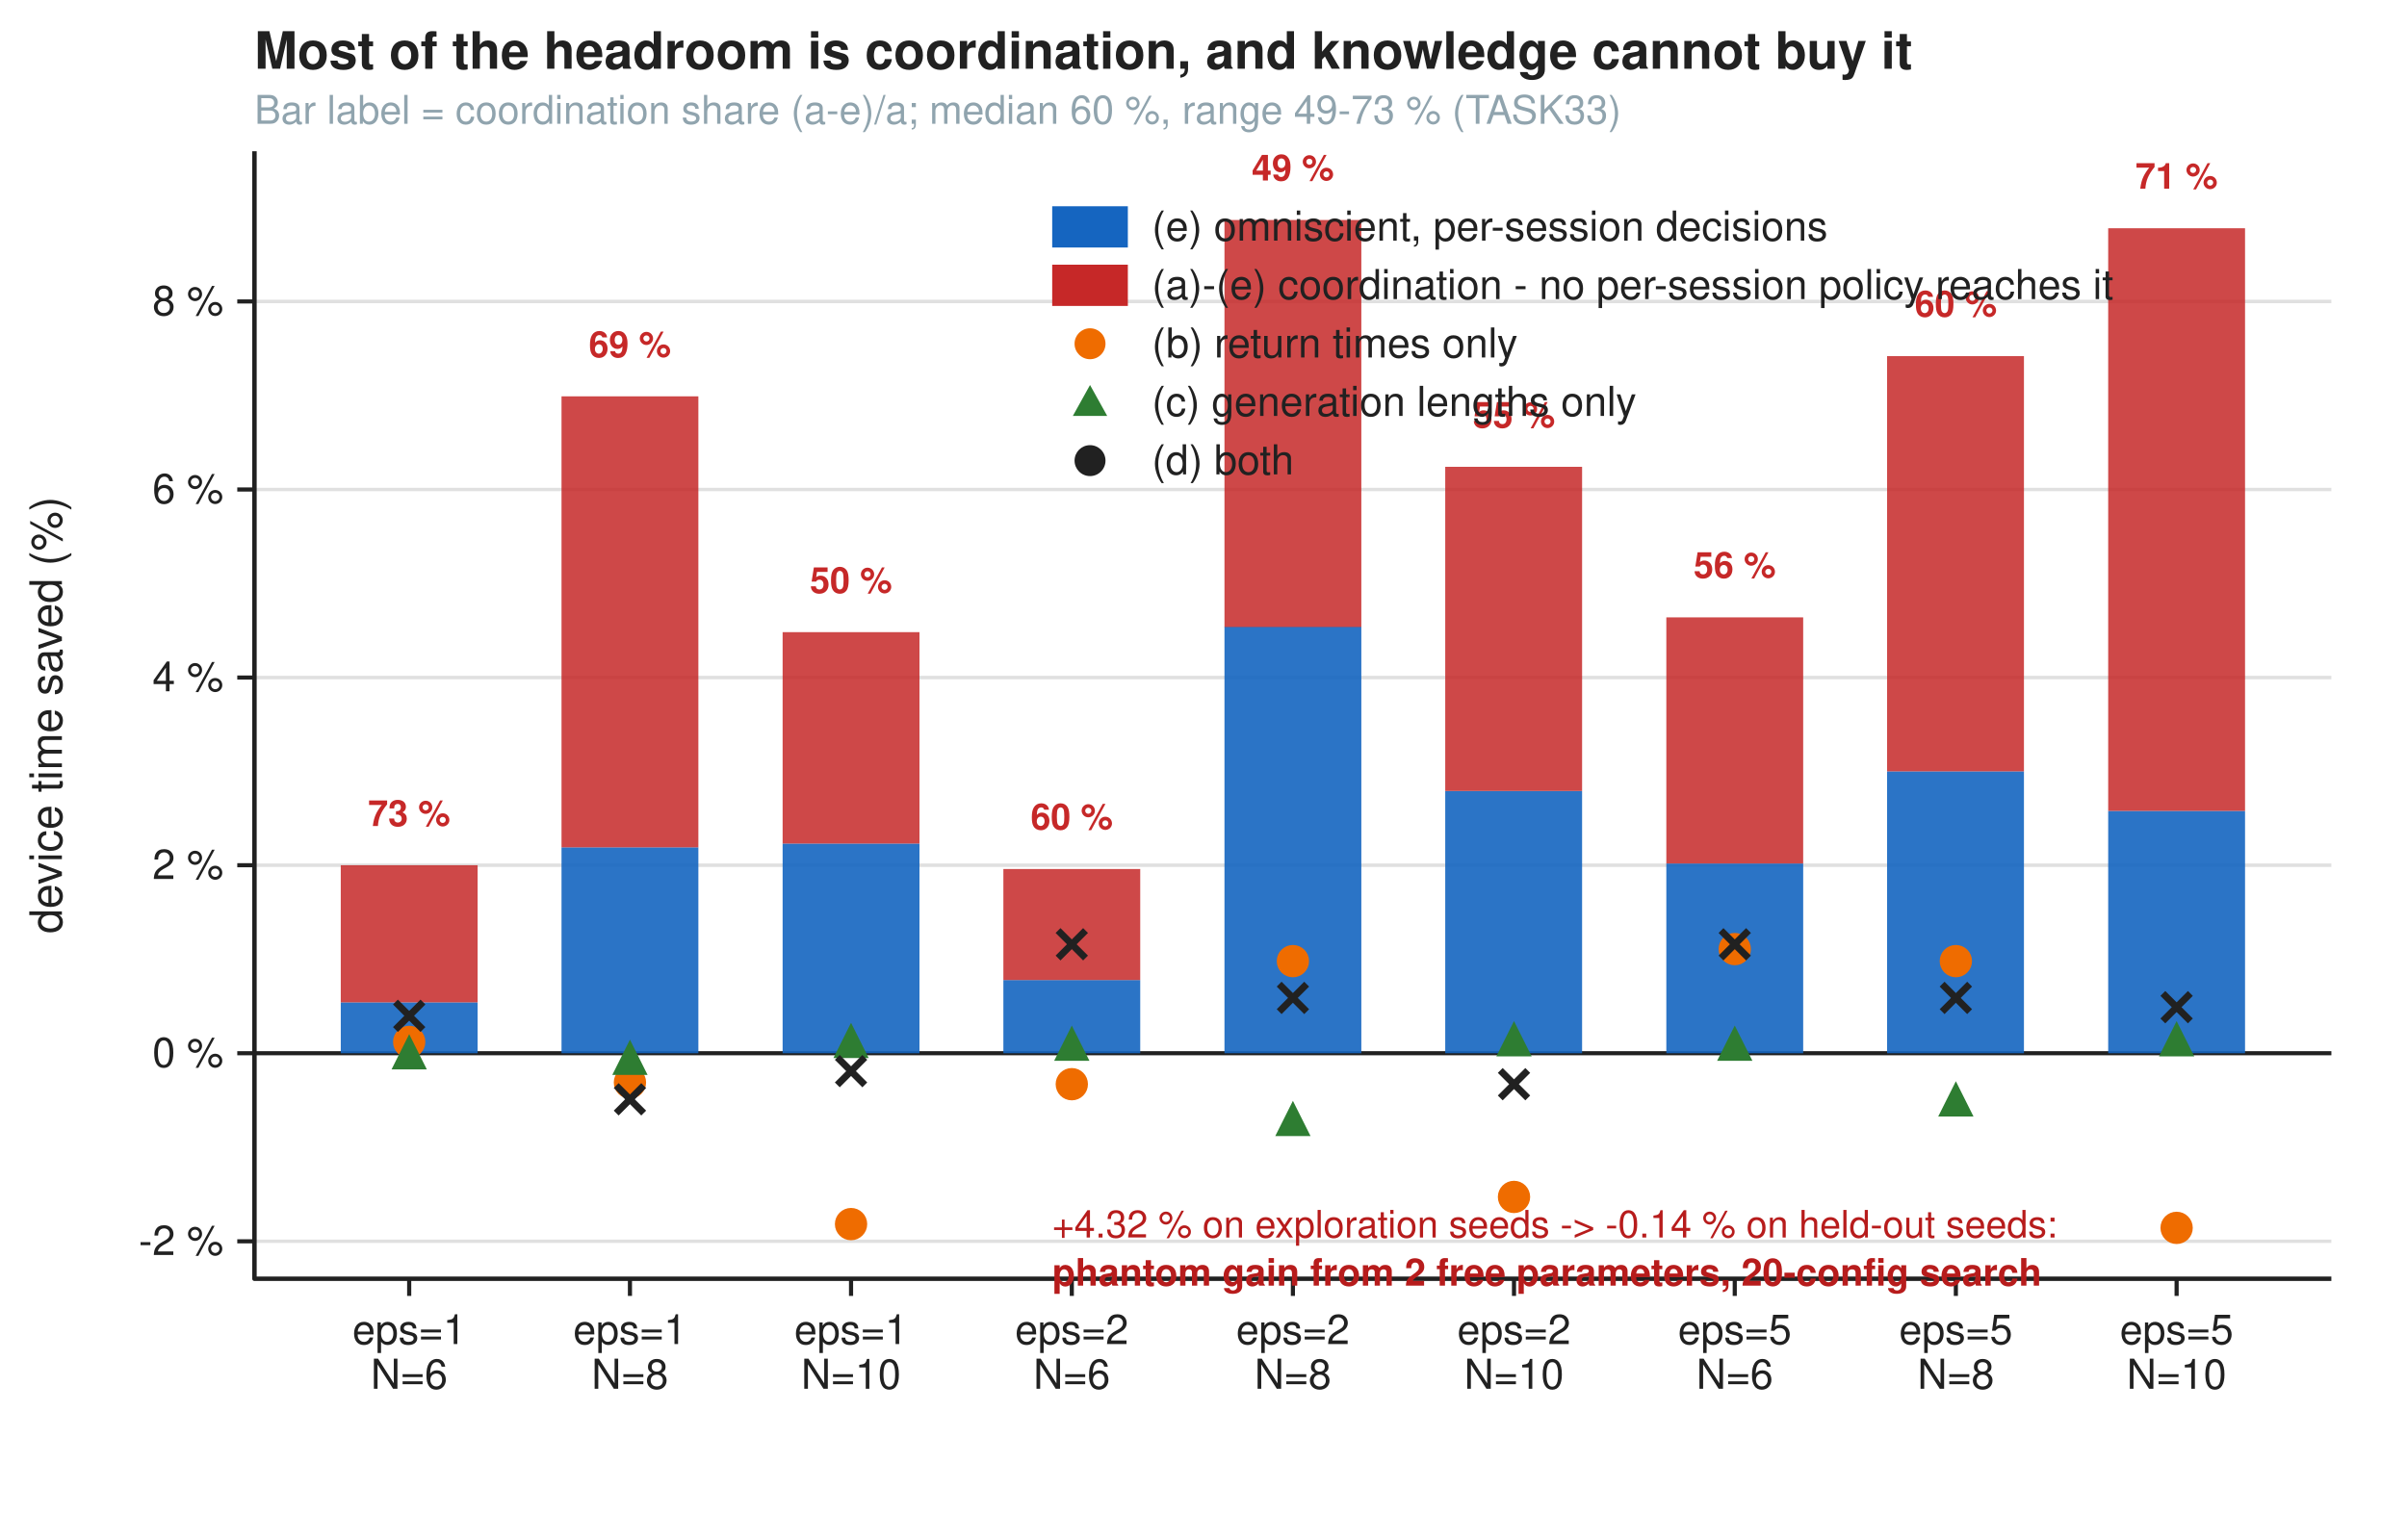
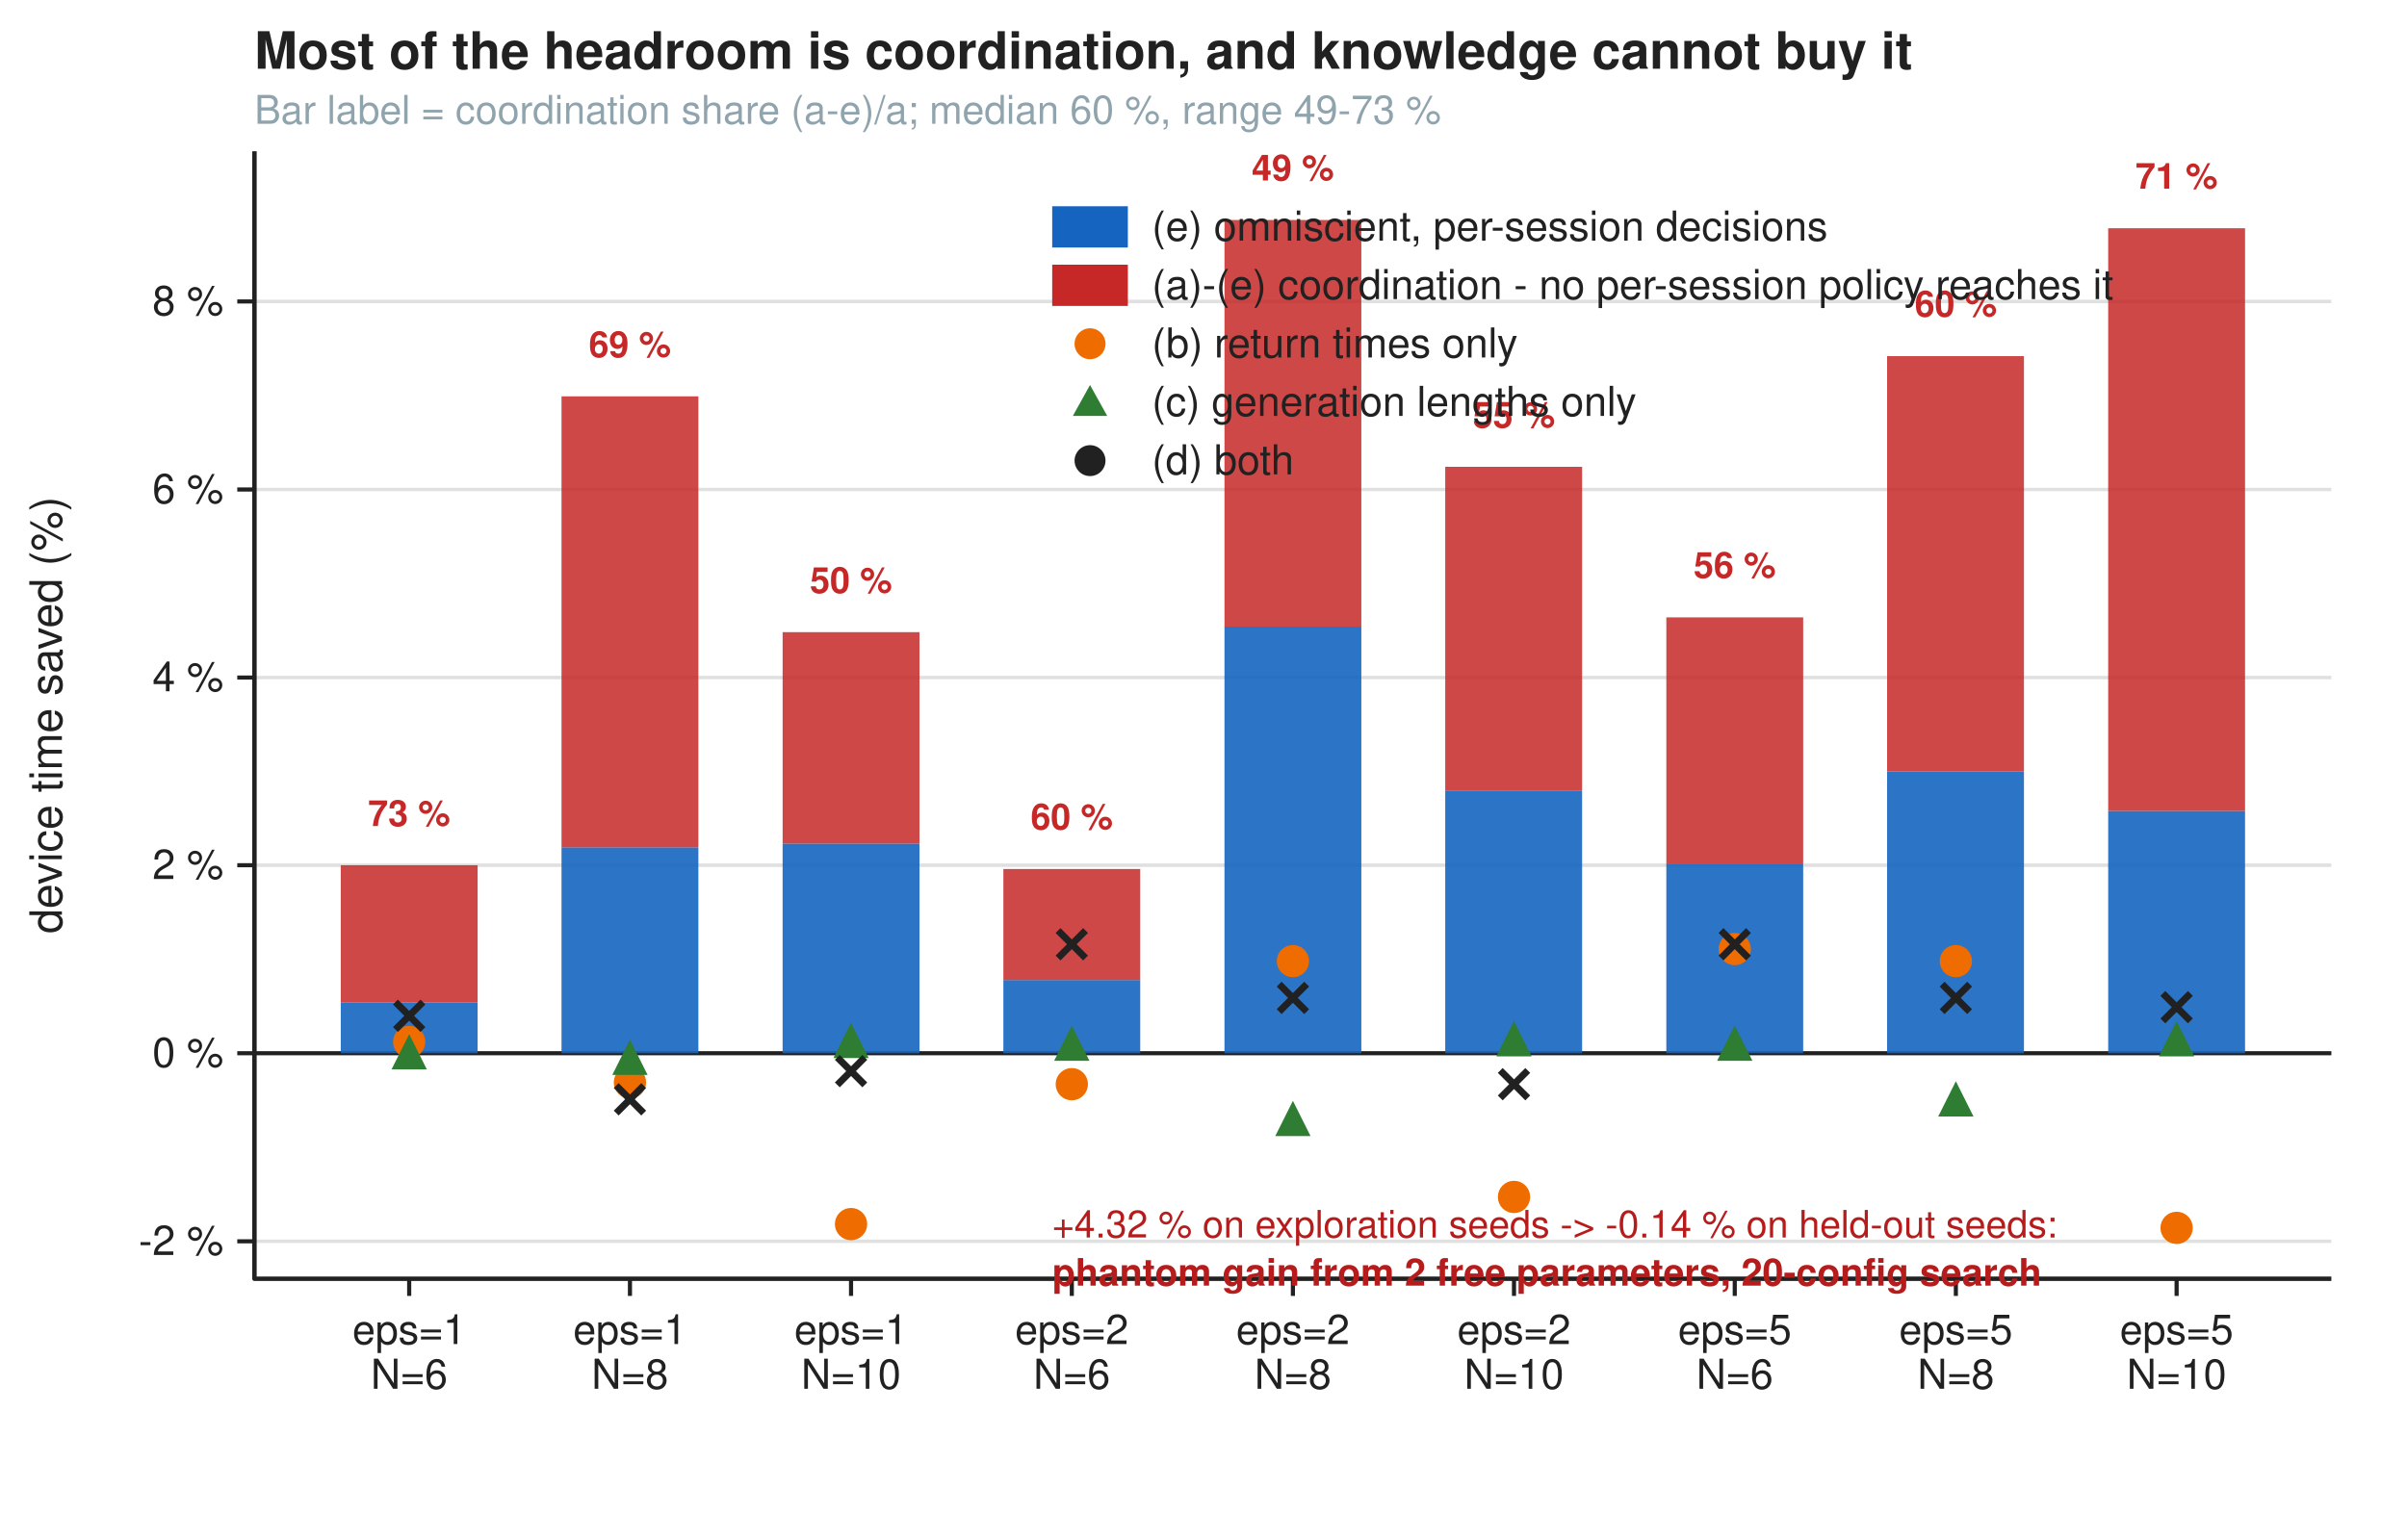
<svg xmlns="http://www.w3.org/2000/svg" width="700" height="448" viewBox="0 0 700 448">
  <rect width="700" height="448" fill="#ffffff" />
  <path d="M74.0,361.1 L678.0,361.1" fill="none" stroke="#e0e0e0" stroke-width="1" stroke-opacity="1.0" stroke-linejoin="round" />
  <path d="M74.0,306.4 L678.0,306.4" fill="none" stroke="#e0e0e0" stroke-width="1" stroke-opacity="1.0" stroke-linejoin="round" />
  <path d="M74.0,251.7 L678.0,251.7" fill="none" stroke="#e0e0e0" stroke-width="1" stroke-opacity="1.0" stroke-linejoin="round" />
  <path d="M74.0,197.1 L678.0,197.1" fill="none" stroke="#e0e0e0" stroke-width="1" stroke-opacity="1.0" stroke-linejoin="round" />
  <path d="M74.0,142.4 L678.0,142.4" fill="none" stroke="#e0e0e0" stroke-width="1" stroke-opacity="1.0" stroke-linejoin="round" />
  <path d="M74.0,87.7 L678.0,87.7" fill="none" stroke="#e0e0e0" stroke-width="1" stroke-opacity="1.0" stroke-linejoin="round" />
  <path d="M74.0,306.4 L678.0,306.4" fill="none" stroke="#212121" stroke-width="1.2" stroke-opacity="1.0" stroke-linejoin="round" />
  <rect x="99.1" y="291.6" width="39.8" height="14.8" fill="#1565c0" fill-opacity="0.9" />
  <rect x="99.1" y="251.7" width="39.8" height="39.9" fill="#c62828" fill-opacity="0.85" />
  <circle cx="119.0" cy="303.1" r="4" fill="#ef6c00" stroke="#ef6c00" stroke-width="1.4" />
  <polygon points="119.0,302.4 123.0,310.4 115.0,310.4" fill="#2e7d32" fill-opacity="1.0" stroke="#2e7d32" stroke-width="1.4" />
  <path d="M115.0,291.5 L123.0,299.5" fill="none" stroke="#212121" stroke-width="2" stroke-opacity="1.0" stroke-linejoin="round" />
  <path d="M115.0,299.5 L123.0,291.5" fill="none" stroke="#212121" stroke-width="2" stroke-opacity="1.0" stroke-linejoin="round" />
  <text x="119.0" y="240.3" font-size="10.5" text-anchor="middle" fill="#c62828" font-weight="bold" font-family="Helvetica,Arial,sans-serif">73 %</text>
  <rect x="163.3" y="246.5" width="39.8" height="59.9" fill="#1565c0" fill-opacity="0.9" />
  <rect x="163.3" y="115.3" width="39.8" height="131.2" fill="#c62828" fill-opacity="0.85" />
  <circle cx="183.2" cy="314.9" r="4" fill="#ef6c00" stroke="#ef6c00" stroke-width="1.4" />
  <polygon points="183.2,304.0 187.2,312.0 179.2,312.0" fill="#2e7d32" fill-opacity="1.0" stroke="#2e7d32" stroke-width="1.4" />
  <path d="M179.2,315.8 L187.2,323.8" fill="none" stroke="#212121" stroke-width="2" stroke-opacity="1.0" stroke-linejoin="round" />
  <path d="M179.2,323.8 L187.2,315.8" fill="none" stroke="#212121" stroke-width="2" stroke-opacity="1.0" stroke-linejoin="round" />
  <text x="183.2" y="103.9" font-size="10.5" text-anchor="middle" fill="#c62828" font-weight="bold" font-family="Helvetica,Arial,sans-serif">69 %</text>
  <rect x="227.6" y="245.4" width="39.8" height="61.0" fill="#1565c0" fill-opacity="0.9" />
  <rect x="227.6" y="183.9" width="39.8" height="61.5" fill="#c62828" fill-opacity="0.85" />
  <circle cx="247.5" cy="356.1" r="4" fill="#ef6c00" stroke="#ef6c00" stroke-width="1.4" />
  <polygon points="247.5,299.1 251.5,307.1 243.5,307.1" fill="#2e7d32" fill-opacity="1.0" stroke="#2e7d32" stroke-width="1.4" />
  <path d="M243.5,307.6 L251.5,315.6" fill="none" stroke="#212121" stroke-width="2" stroke-opacity="1.0" stroke-linejoin="round" />
  <path d="M243.5,315.6 L251.5,307.6" fill="none" stroke="#212121" stroke-width="2" stroke-opacity="1.0" stroke-linejoin="round" />
  <text x="247.5" y="172.5" font-size="10.5" text-anchor="middle" fill="#c62828" font-weight="bold" font-family="Helvetica,Arial,sans-serif">50 %</text>
  <rect x="291.8" y="285.1" width="39.8" height="21.3" fill="#1565c0" fill-opacity="0.9" />
  <rect x="291.8" y="252.8" width="39.8" height="32.3" fill="#c62828" fill-opacity="0.85" />
  <circle cx="311.7" cy="315.4" r="4" fill="#ef6c00" stroke="#ef6c00" stroke-width="1.4" />
  <polygon points="311.7,299.9 315.7,307.9 307.7,307.9" fill="#2e7d32" fill-opacity="1.0" stroke="#2e7d32" stroke-width="1.4" />
  <path d="M307.7,270.7 L315.7,278.7" fill="none" stroke="#212121" stroke-width="2" stroke-opacity="1.0" stroke-linejoin="round" />
  <path d="M307.7,278.7 L315.7,270.7" fill="none" stroke="#212121" stroke-width="2" stroke-opacity="1.0" stroke-linejoin="round" />
  <text x="311.7" y="241.3" font-size="10.5" text-anchor="middle" fill="#c62828" font-weight="bold" font-family="Helvetica,Arial,sans-serif">60 %</text>
  <rect x="356.1" y="182.3" width="39.8" height="124.1" fill="#1565c0" fill-opacity="0.9" />
  <rect x="356.1" y="64.0" width="39.8" height="118.4" fill="#c62828" fill-opacity="0.85" />
  <circle cx="376.0" cy="279.6" r="4" fill="#ef6c00" stroke="#ef6c00" stroke-width="1.4" />
  <polygon points="376.0,321.8 380.0,329.8 372.0,329.8" fill="#2e7d32" fill-opacity="1.0" stroke="#2e7d32" stroke-width="1.4" />
  <path d="M372.0,286.3 L380.0,294.3" fill="none" stroke="#212121" stroke-width="2" stroke-opacity="1.0" stroke-linejoin="round" />
  <path d="M372.0,294.3 L380.0,286.3" fill="none" stroke="#212121" stroke-width="2" stroke-opacity="1.0" stroke-linejoin="round" />
  <text x="376.0" y="52.5" font-size="10.5" text-anchor="middle" fill="#c62828" font-weight="bold" font-family="Helvetica,Arial,sans-serif">49 %</text>
  <rect x="420.3" y="230.1" width="39.8" height="76.3" fill="#1565c0" fill-opacity="0.9" />
  <rect x="420.3" y="135.8" width="39.8" height="94.3" fill="#c62828" fill-opacity="0.85" />
  <circle cx="440.3" cy="348.2" r="4" fill="#ef6c00" stroke="#ef6c00" stroke-width="1.4" />
  <polygon points="440.3,298.6 444.3,306.6 436.3,306.6" fill="#2e7d32" fill-opacity="1.0" stroke="#2e7d32" stroke-width="1.4" />
  <path d="M436.3,311.4 L444.3,319.4" fill="none" stroke="#212121" stroke-width="2" stroke-opacity="1.0" stroke-linejoin="round" />
  <path d="M436.3,319.4 L444.3,311.4" fill="none" stroke="#212121" stroke-width="2" stroke-opacity="1.0" stroke-linejoin="round" />
  <text x="440.3" y="124.4" font-size="10.5" text-anchor="middle" fill="#c62828" font-weight="bold" font-family="Helvetica,Arial,sans-serif">55 %</text>
  <rect x="484.6" y="251.2" width="39.8" height="55.2" fill="#1565c0" fill-opacity="0.9" />
  <rect x="484.6" y="179.6" width="39.8" height="71.6" fill="#c62828" fill-opacity="0.85" />
  <circle cx="504.5" cy="276.1" r="4" fill="#ef6c00" stroke="#ef6c00" stroke-width="1.4" />
  <polygon points="504.5,299.9 508.5,307.9 500.5,307.9" fill="#2e7d32" fill-opacity="1.0" stroke="#2e7d32" stroke-width="1.4" />
  <path d="M500.5,270.7 L508.5,278.7" fill="none" stroke="#212121" stroke-width="2" stroke-opacity="1.0" stroke-linejoin="round" />
  <path d="M500.5,278.7 L508.5,270.7" fill="none" stroke="#212121" stroke-width="2" stroke-opacity="1.0" stroke-linejoin="round" />
  <text x="504.5" y="168.1" font-size="10.5" text-anchor="middle" fill="#c62828" font-weight="bold" font-family="Helvetica,Arial,sans-serif">56 %</text>
  <rect x="548.8" y="224.4" width="39.8" height="82.0" fill="#1565c0" fill-opacity="0.9" />
  <rect x="548.8" y="103.6" width="39.8" height="120.8" fill="#c62828" fill-opacity="0.85" />
  <circle cx="568.8" cy="279.6" r="4" fill="#ef6c00" stroke="#ef6c00" stroke-width="1.4" />
  <polygon points="568.8,316.1 572.8,324.1 564.8,324.1" fill="#2e7d32" fill-opacity="1.0" stroke="#2e7d32" stroke-width="1.4" />
  <path d="M564.8,286.3 L572.8,294.3" fill="none" stroke="#212121" stroke-width="2" stroke-opacity="1.0" stroke-linejoin="round" />
  <path d="M564.8,294.3 L572.8,286.3" fill="none" stroke="#212121" stroke-width="2" stroke-opacity="1.0" stroke-linejoin="round" />
  <text x="568.8" y="92.1" font-size="10.5" text-anchor="middle" fill="#c62828" font-weight="bold" font-family="Helvetica,Arial,sans-serif">60 %</text>
  <rect x="613.1" y="235.9" width="39.8" height="70.5" fill="#1565c0" fill-opacity="0.9" />
  <rect x="613.1" y="66.4" width="39.8" height="169.5" fill="#c62828" fill-opacity="0.85" />
  <circle cx="633.0" cy="357.2" r="4" fill="#ef6c00" stroke="#ef6c00" stroke-width="1.4" />
  <polygon points="633.0,298.6 637.0,306.6 629.0,306.6" fill="#2e7d32" fill-opacity="1.0" stroke="#2e7d32" stroke-width="1.4" />
  <path d="M629.0,289.0 L637.0,297.0" fill="none" stroke="#212121" stroke-width="2" stroke-opacity="1.0" stroke-linejoin="round" />
  <path d="M629.0,297.0 L637.0,289.0" fill="none" stroke="#212121" stroke-width="2" stroke-opacity="1.0" stroke-linejoin="round" />
  <text x="633.0" y="54.9" font-size="10.5" text-anchor="middle" fill="#c62828" font-weight="bold" font-family="Helvetica,Arial,sans-serif">71 %</text>
  <path d="M74.0,44.0 L74.0,372.0 L678.0,372.0" fill="none" stroke="#212121" stroke-width="1.3" stroke-opacity="1.0" stroke-linejoin="round" />
  <path d="M119.0,372.0 L119.0,377.0" fill="none" stroke="#212121" stroke-width="1.2" stroke-opacity="1.0" stroke-linejoin="round" />
  <text x="119.0" y="391.0" font-size="12" text-anchor="middle" fill="#212121" font-weight="normal" font-family="Helvetica,Arial,sans-serif">eps=1</text>
  <text x="119.0" y="404.0" font-size="12" text-anchor="middle" fill="#212121" font-weight="normal" font-family="Helvetica,Arial,sans-serif">N=6</text>
  <path d="M183.2,372.0 L183.2,377.0" fill="none" stroke="#212121" stroke-width="1.2" stroke-opacity="1.0" stroke-linejoin="round" />
  <text x="183.2" y="391.0" font-size="12" text-anchor="middle" fill="#212121" font-weight="normal" font-family="Helvetica,Arial,sans-serif">eps=1</text>
  <text x="183.2" y="404.0" font-size="12" text-anchor="middle" fill="#212121" font-weight="normal" font-family="Helvetica,Arial,sans-serif">N=8</text>
  <path d="M247.5,372.0 L247.5,377.0" fill="none" stroke="#212121" stroke-width="1.2" stroke-opacity="1.0" stroke-linejoin="round" />
  <text x="247.5" y="391.0" font-size="12" text-anchor="middle" fill="#212121" font-weight="normal" font-family="Helvetica,Arial,sans-serif">eps=1</text>
  <text x="247.5" y="404.0" font-size="12" text-anchor="middle" fill="#212121" font-weight="normal" font-family="Helvetica,Arial,sans-serif">N=10</text>
  <path d="M311.7,372.0 L311.7,377.0" fill="none" stroke="#212121" stroke-width="1.2" stroke-opacity="1.0" stroke-linejoin="round" />
  <text x="311.7" y="391.0" font-size="12" text-anchor="middle" fill="#212121" font-weight="normal" font-family="Helvetica,Arial,sans-serif">eps=2</text>
  <text x="311.7" y="404.0" font-size="12" text-anchor="middle" fill="#212121" font-weight="normal" font-family="Helvetica,Arial,sans-serif">N=6</text>
  <path d="M376.0,372.0 L376.0,377.0" fill="none" stroke="#212121" stroke-width="1.2" stroke-opacity="1.0" stroke-linejoin="round" />
  <text x="376.0" y="391.0" font-size="12" text-anchor="middle" fill="#212121" font-weight="normal" font-family="Helvetica,Arial,sans-serif">eps=2</text>
  <text x="376.0" y="404.0" font-size="12" text-anchor="middle" fill="#212121" font-weight="normal" font-family="Helvetica,Arial,sans-serif">N=8</text>
  <path d="M440.3,372.0 L440.3,377.0" fill="none" stroke="#212121" stroke-width="1.2" stroke-opacity="1.0" stroke-linejoin="round" />
  <text x="440.3" y="391.0" font-size="12" text-anchor="middle" fill="#212121" font-weight="normal" font-family="Helvetica,Arial,sans-serif">eps=2</text>
  <text x="440.3" y="404.0" font-size="12" text-anchor="middle" fill="#212121" font-weight="normal" font-family="Helvetica,Arial,sans-serif">N=10</text>
  <path d="M504.5,372.0 L504.5,377.0" fill="none" stroke="#212121" stroke-width="1.2" stroke-opacity="1.0" stroke-linejoin="round" />
  <text x="504.5" y="391.0" font-size="12" text-anchor="middle" fill="#212121" font-weight="normal" font-family="Helvetica,Arial,sans-serif">eps=5</text>
  <text x="504.5" y="404.0" font-size="12" text-anchor="middle" fill="#212121" font-weight="normal" font-family="Helvetica,Arial,sans-serif">N=6</text>
  <path d="M568.8,372.0 L568.8,377.0" fill="none" stroke="#212121" stroke-width="1.2" stroke-opacity="1.0" stroke-linejoin="round" />
  <text x="568.8" y="391.0" font-size="12" text-anchor="middle" fill="#212121" font-weight="normal" font-family="Helvetica,Arial,sans-serif">eps=5</text>
  <text x="568.8" y="404.0" font-size="12" text-anchor="middle" fill="#212121" font-weight="normal" font-family="Helvetica,Arial,sans-serif">N=8</text>
  <path d="M633.0,372.0 L633.0,377.0" fill="none" stroke="#212121" stroke-width="1.2" stroke-opacity="1.0" stroke-linejoin="round" />
  <text x="633.0" y="391.0" font-size="12" text-anchor="middle" fill="#212121" font-weight="normal" font-family="Helvetica,Arial,sans-serif">eps=5</text>
  <text x="633.0" y="404.0" font-size="12" text-anchor="middle" fill="#212121" font-weight="normal" font-family="Helvetica,Arial,sans-serif">N=10</text>
  <path d="M69.0,361.1 L74.0,361.1" fill="none" stroke="#212121" stroke-width="1.2" stroke-opacity="1.0" stroke-linejoin="round" />
  <text x="65.0" y="365.1" font-size="12" text-anchor="end" fill="#212121" font-weight="normal" font-family="Helvetica,Arial,sans-serif">-2 %</text>
  <path d="M69.0,306.4 L74.0,306.4" fill="none" stroke="#212121" stroke-width="1.2" stroke-opacity="1.0" stroke-linejoin="round" />
  <text x="65.0" y="310.4" font-size="12" text-anchor="end" fill="#212121" font-weight="normal" font-family="Helvetica,Arial,sans-serif">0 %</text>
  <path d="M69.0,251.7 L74.0,251.7" fill="none" stroke="#212121" stroke-width="1.2" stroke-opacity="1.0" stroke-linejoin="round" />
  <text x="65.0" y="255.7" font-size="12" text-anchor="end" fill="#212121" font-weight="normal" font-family="Helvetica,Arial,sans-serif">2 %</text>
  <path d="M69.0,197.1 L74.0,197.1" fill="none" stroke="#212121" stroke-width="1.2" stroke-opacity="1.0" stroke-linejoin="round" />
  <text x="65.0" y="201.1" font-size="12" text-anchor="end" fill="#212121" font-weight="normal" font-family="Helvetica,Arial,sans-serif">4 %</text>
  <path d="M69.0,142.4 L74.0,142.4" fill="none" stroke="#212121" stroke-width="1.2" stroke-opacity="1.0" stroke-linejoin="round" />
  <text x="65.0" y="146.4" font-size="12" text-anchor="end" fill="#212121" font-weight="normal" font-family="Helvetica,Arial,sans-serif">6 %</text>
  <path d="M69.0,87.7 L74.0,87.7" fill="none" stroke="#212121" stroke-width="1.2" stroke-opacity="1.0" stroke-linejoin="round" />
  <text x="65.0" y="91.7" font-size="12" text-anchor="end" fill="#212121" font-weight="normal" font-family="Helvetica,Arial,sans-serif">8 %</text>
  <text x="18.0" y="208.0" font-size="13" text-anchor="middle" fill="#212121" font-weight="normal" font-family="Helvetica,Arial,sans-serif" transform="rotate(-90 18.0 208.0)">device time saved (%)</text>
  <text x="74.0" y="20.0" font-size="15" text-anchor="start" fill="#212121" font-weight="bold" font-family="Helvetica,Arial,sans-serif">Most of the headroom is coordination, and knowledge cannot buy it</text>
-   <text x="74.0" y="36.0" font-size="11.5" text-anchor="start" fill="#90a4ae" font-weight="normal" font-family="Helvetica,Arial,sans-serif">Bar label = coordination share (a-e)/a; median 60 %, range 49-73 % (TASK33)</text>
+   <text x="74.0" y="36.0" font-size="11.5" text-anchor="start" fill="#90a4ae" font-weight="normal" font-family="Helvetica,Arial,sans-serif">Bar label = coordination share (a-e)/a; median 60 %, range 49-73 %</text>
  <rect x="306.0" y="60.0" width="22.0" height="12.0" fill="#1565c0" fill-opacity="1.0" />
  <text x="335.0" y="70.0" font-size="12" text-anchor="start" fill="#212121" font-weight="normal" font-family="Helvetica,Arial,sans-serif">(e) omniscient, per-session decisions</text>
  <rect x="306.0" y="77.0" width="22.0" height="12.0" fill="#c62828" fill-opacity="1.0" />
  <text x="335.0" y="87.0" font-size="12" text-anchor="start" fill="#212121" font-weight="normal" font-family="Helvetica,Arial,sans-serif">(a)-(e) coordination - no per-session policy reaches it</text>
  <circle cx="317.0" cy="100.0" r="4.5" fill="#ef6c00" stroke="#ef6c00" stroke-width="0" />
  <text x="335.0" y="104.0" font-size="12" text-anchor="start" fill="#212121" font-weight="normal" font-family="Helvetica,Arial,sans-serif">(b) return times only</text>
  <polygon points="317.0,112.0 322.0,121.0 312.0,121.0" fill="#2e7d32" fill-opacity="1.0" stroke="#2e7d32" stroke-width="0" />
  <text x="335.0" y="121.0" font-size="12" text-anchor="start" fill="#212121" font-weight="normal" font-family="Helvetica,Arial,sans-serif">(c) generation lengths only</text>
  <circle cx="317.0" cy="134.0" r="4.5" fill="#212121" stroke="#212121" stroke-width="0" />
  <text x="335.0" y="138.0" font-size="12" text-anchor="start" fill="#212121" font-weight="normal" font-family="Helvetica,Arial,sans-serif">(d) both</text>
  <text x="306.0" y="360.0" font-size="11" text-anchor="start" fill="#b71c1c" font-weight="normal" font-family="Helvetica,Arial,sans-serif">+4.32 % on exploration seeds -&gt; -0.14 % on held-out seeds:</text>
  <text x="306.0" y="374.0" font-size="11" text-anchor="start" fill="#b71c1c" font-weight="bold" font-family="Helvetica,Arial,sans-serif">phantom gain from 2 free parameters, 20-config search</text>
</svg>
